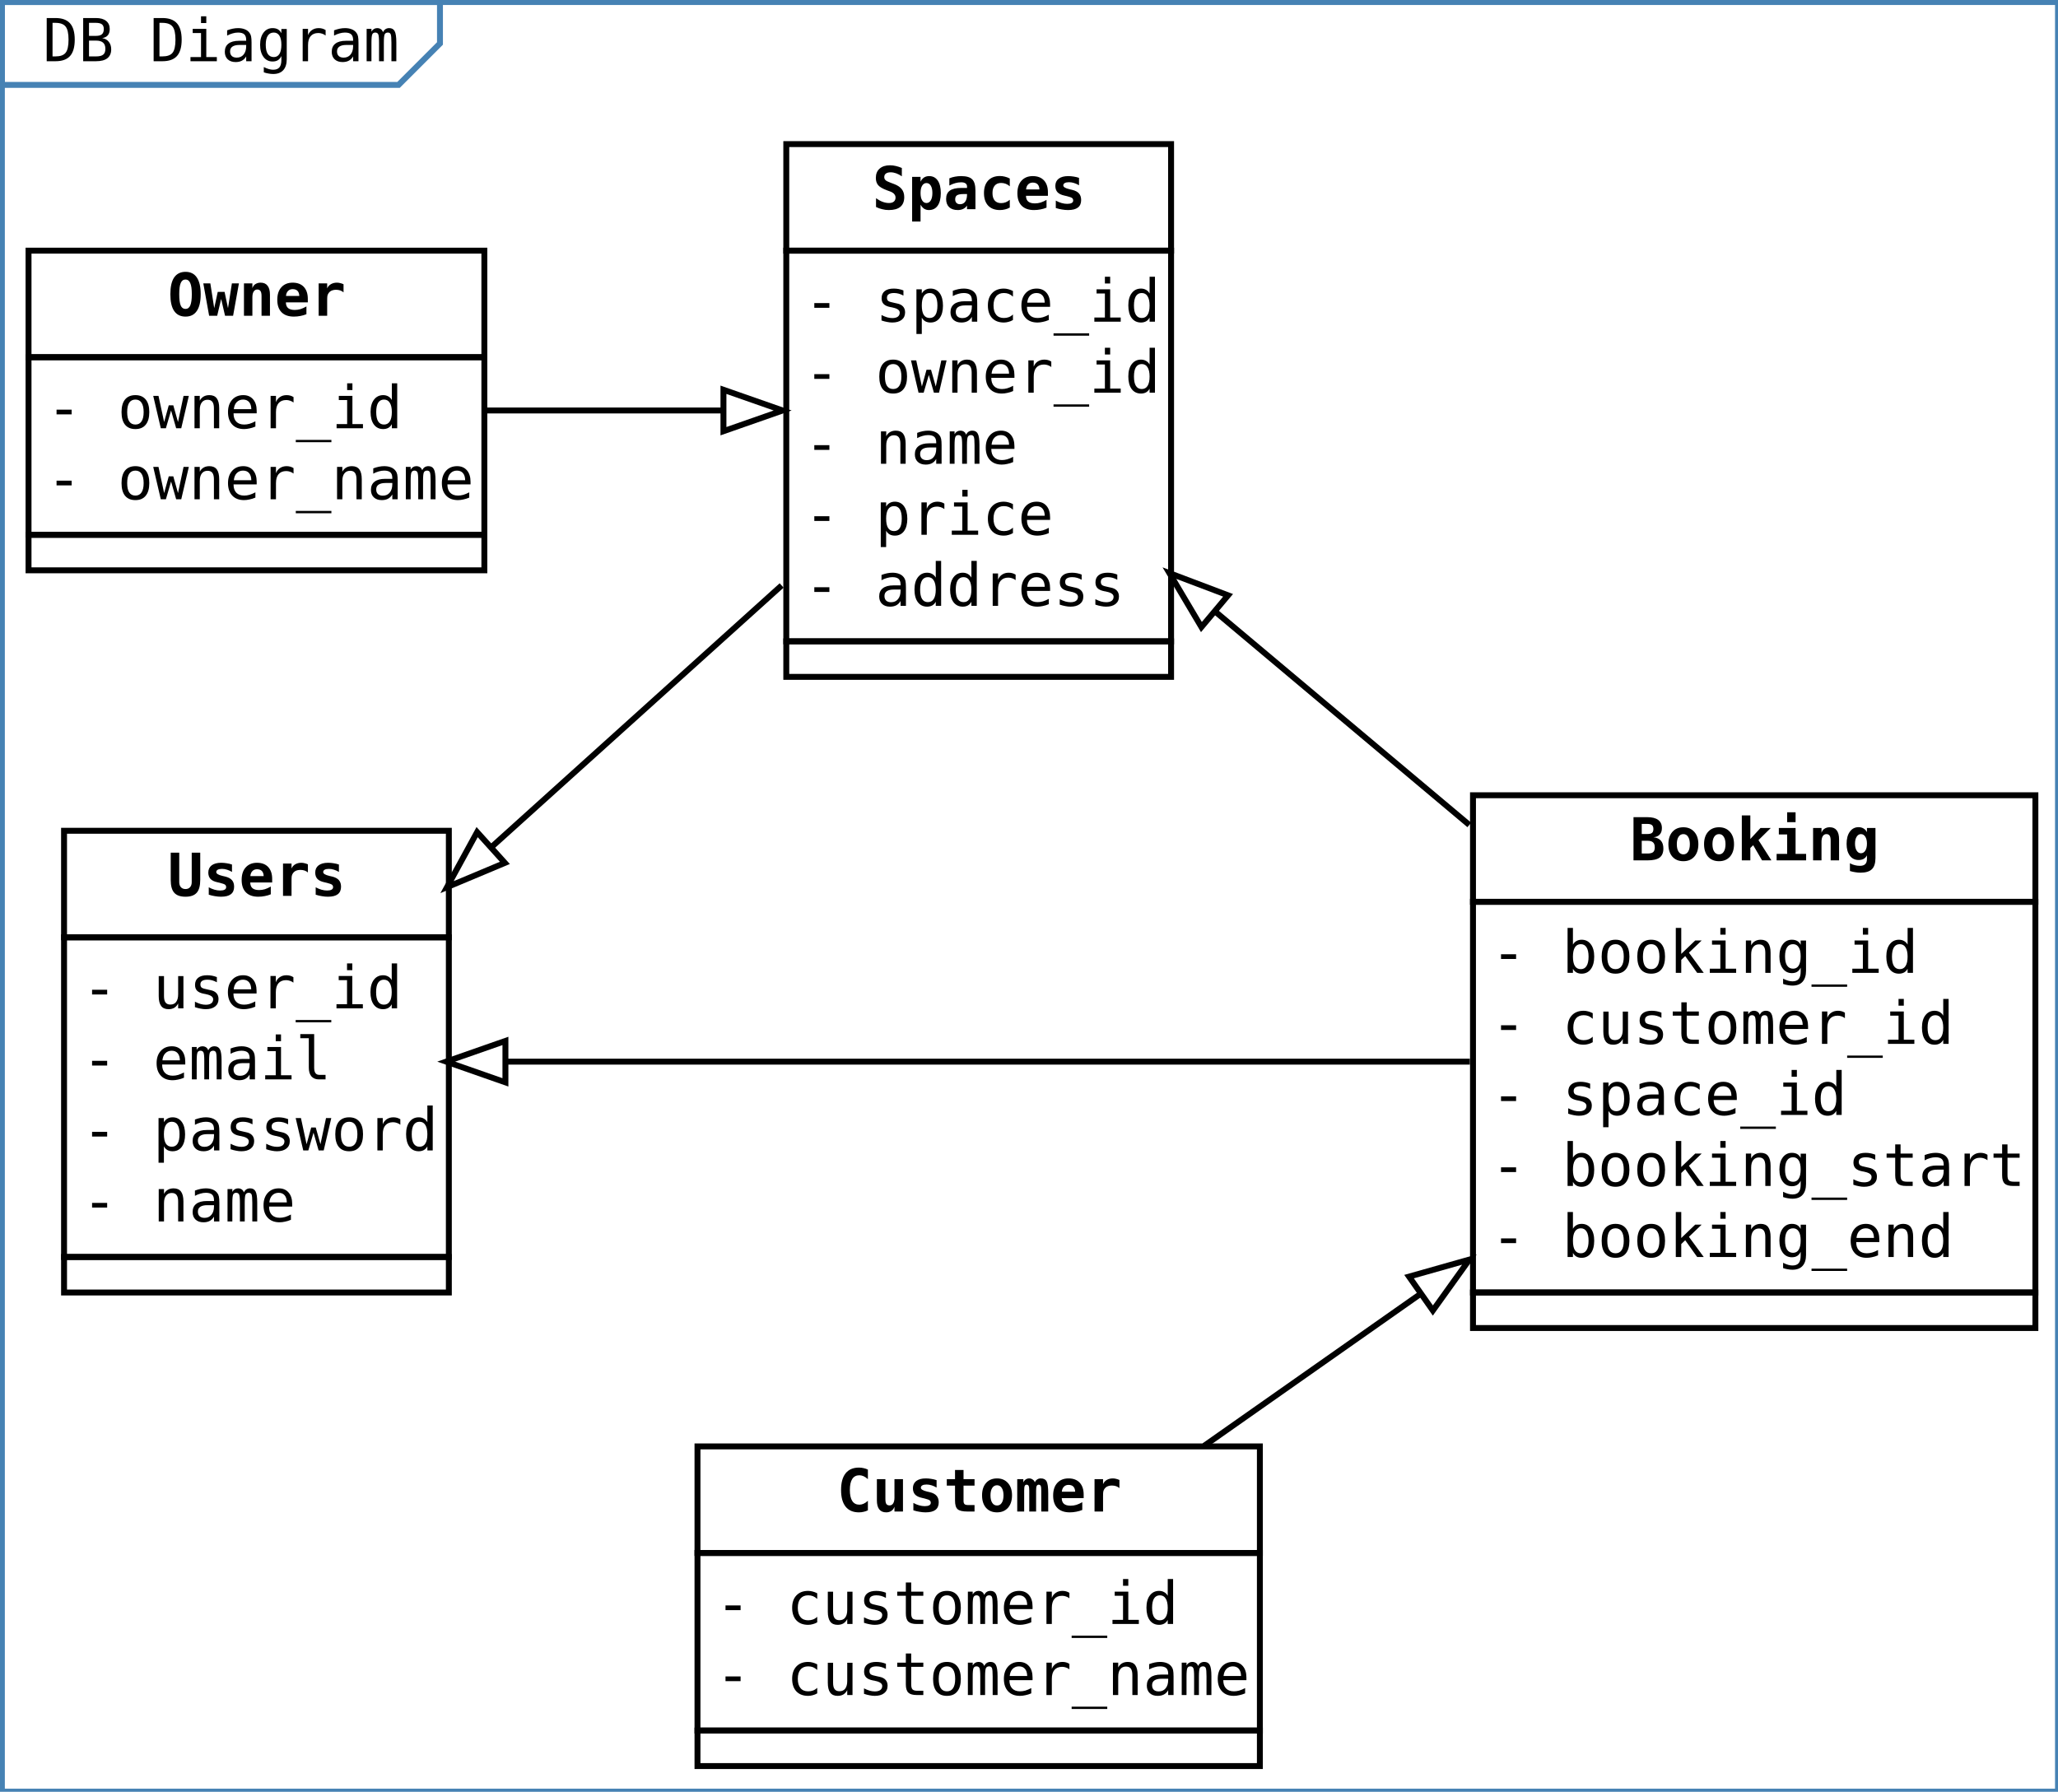
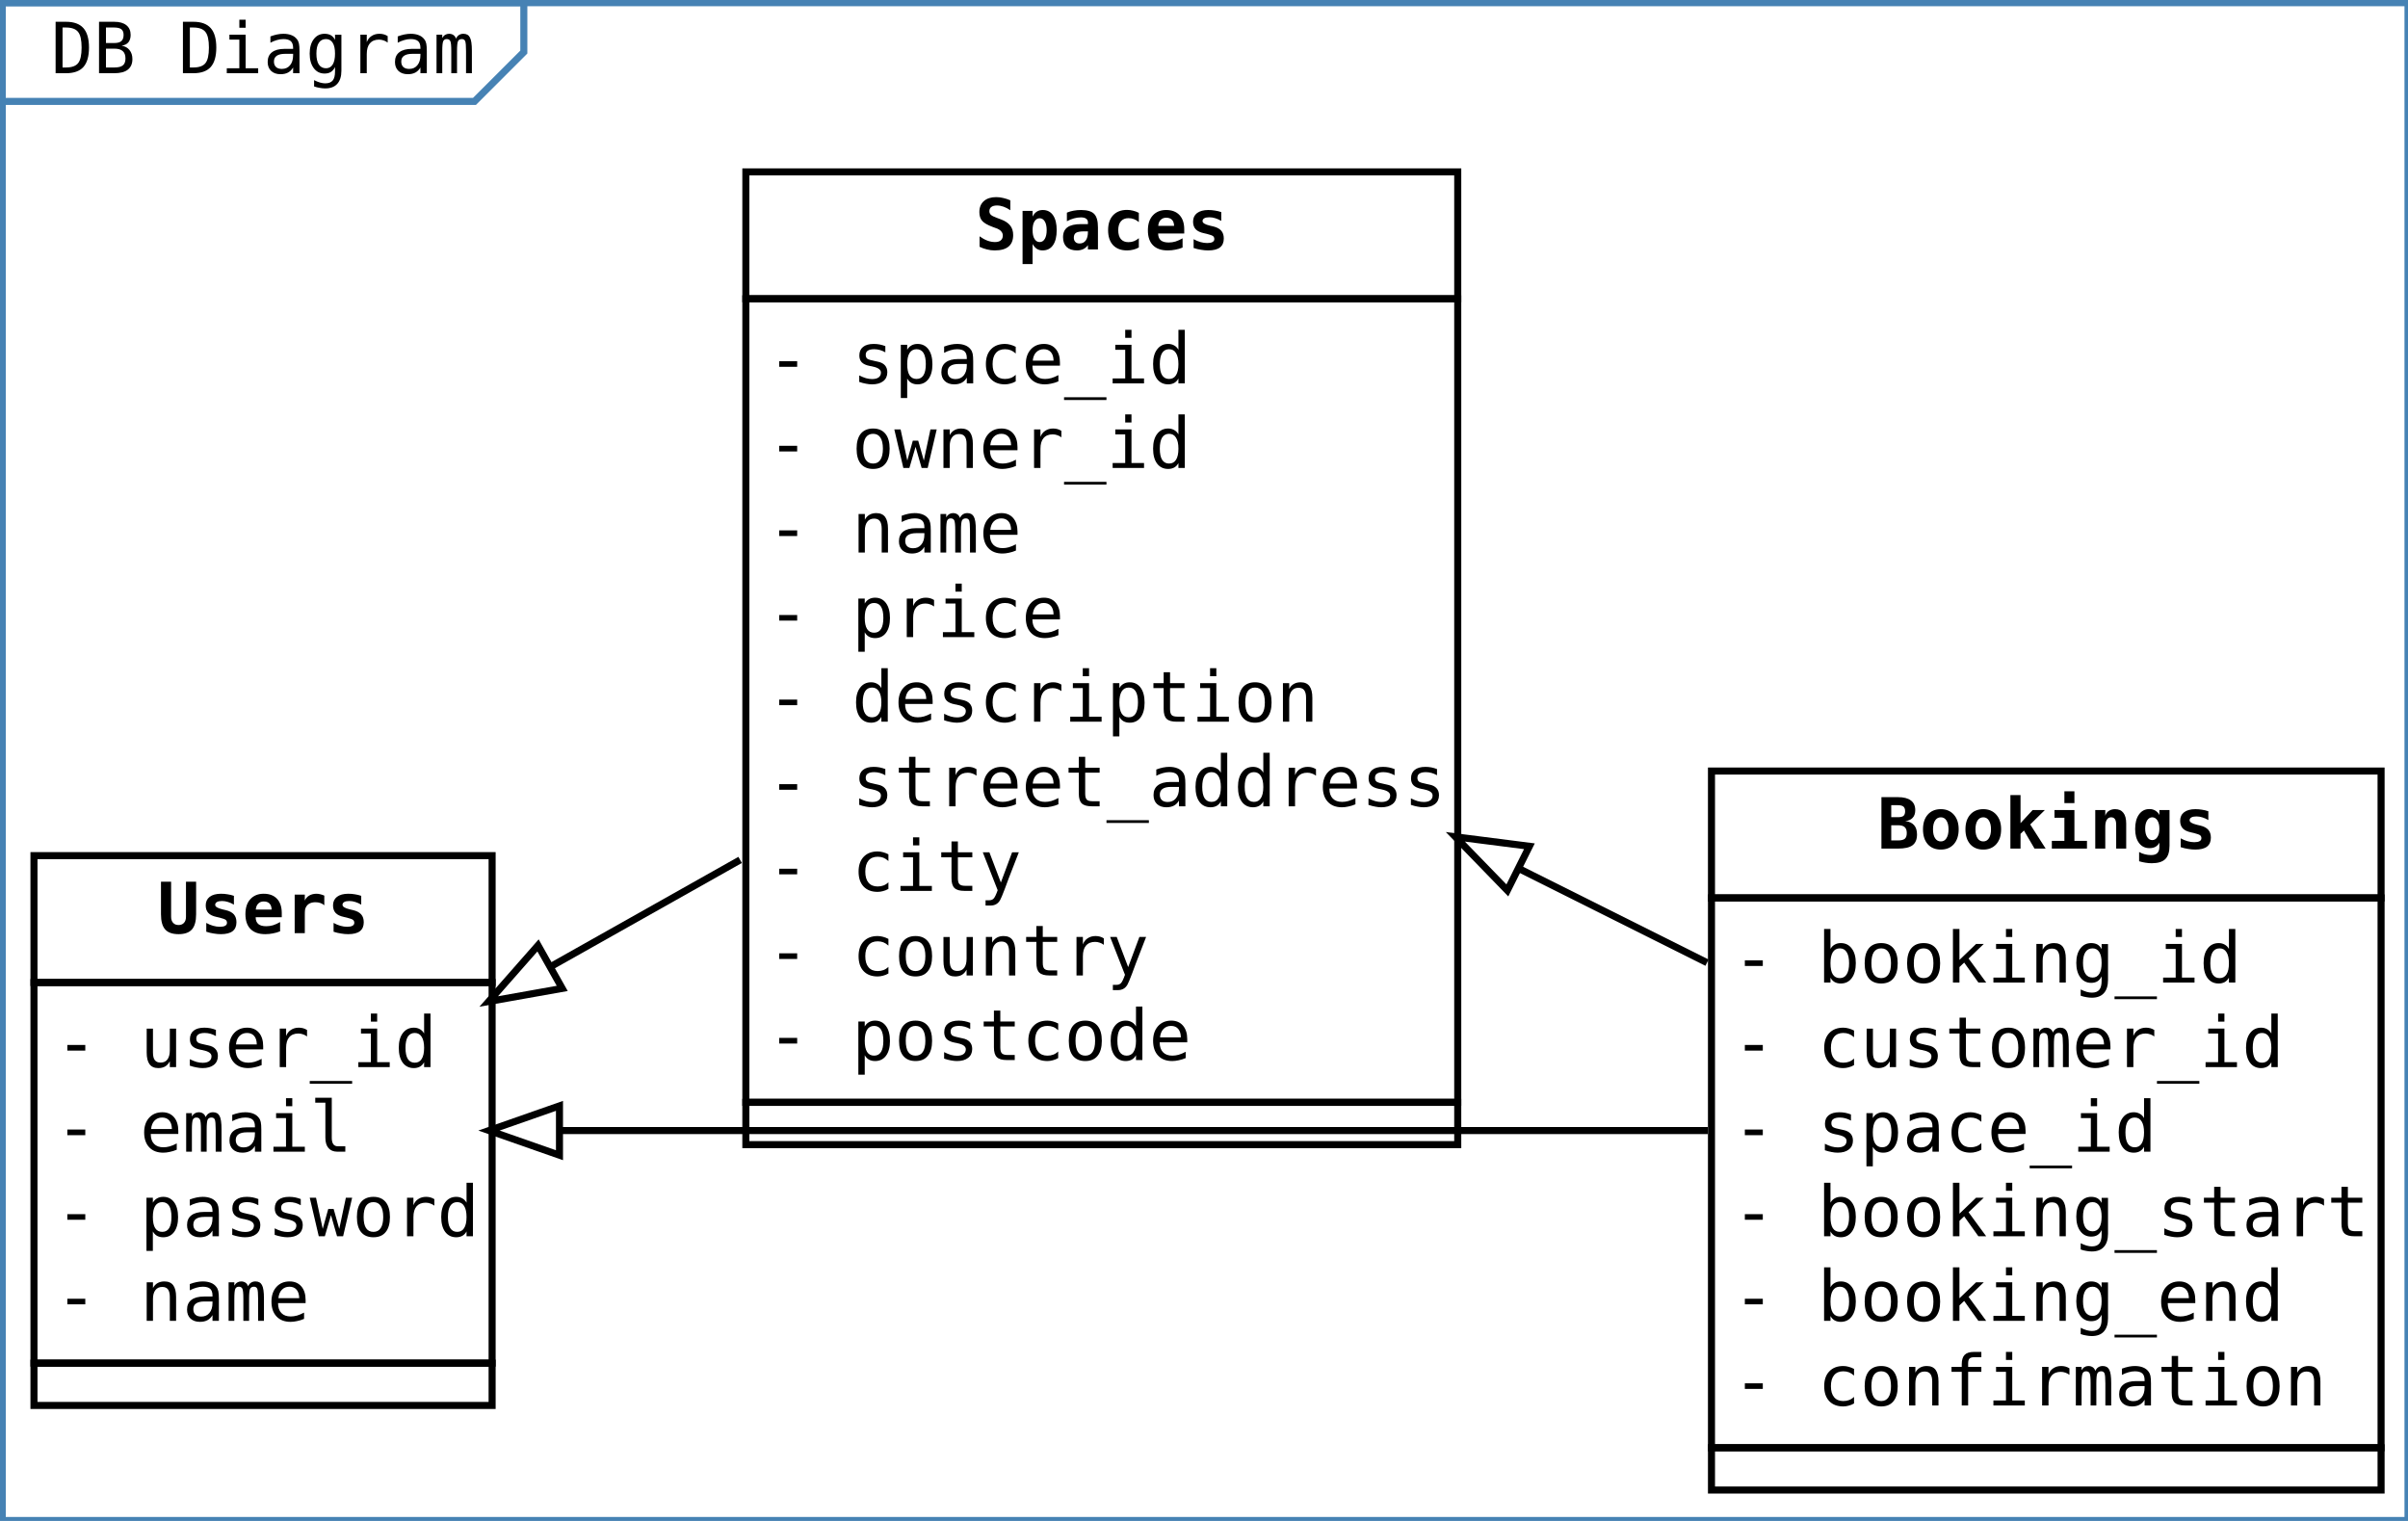
- <svg xmlns="http://www.w3.org/2000/svg" xmlns:ns1="http://svgjs.com/svgjs" xmlns:xlink="http://www.w3.org/1999/xlink" id="DotUML" width="348pt" height="303pt" version="1.1">
-   <defs id="SvgjsDefs10118" />
-   <svg width="348pt" height="303pt" viewBox="0.00 0.00 347.64 302.64">
-     <g id="graph0" class="graph dotUmlFrame dotUmlFrameColorsteelblue" transform="scale(1 1) rotate(0) translate(4.32 298.32)">
-       <polygon fill="#ffffff" stroke="transparent" points="-4.32,4.32 -4.32,-298.32 343.32,-298.32 343.32,4.32 -4.32,4.32" />
-       <text text-anchor="middle" x="33" y="-288" font-family="monospace,monospace" font-size="10.00" fill="#000000" ns1:data="{&quot;leading&quot;:&quot;1.3&quot;}">DB Diagram</text>
+ <svg xmlns="http://www.w3.org/2000/svg" xmlns:ns1="http://svgjs.com/svgjs" xmlns:xlink="http://www.w3.org/1999/xlink" id="DotUML" width="342pt" height="216pt" version="1.1">
+   <defs id="SvgjsDefs23552" />
+   <svg width="342pt" height="216pt" viewBox="0.00 0.00 341.64 215.64">
+     <g id="graph0" class="graph dotUmlFrame dotUmlFrameColorsteelblue" transform="scale(1 1) rotate(0) translate(4.32 211.32)">
+       <polygon fill="#ffffff" stroke="transparent" points="-4.32,4.32 -4.32,-211.32 337.32,-211.32 337.32,4.32 -4.32,4.32" />
+       <text text-anchor="middle" x="33" y="-201" font-family="monospace,monospace" font-size="10.00" fill="#000000" ns1:data="{&quot;leading&quot;:&quot;1.3&quot;}">DB Diagram</text>
      <g id="node1" class="">
        <g id="a_node1">
          <a xlink:title=" ">
-             <polygon fill="none" stroke="#000000" points="6.5,-140 6.5,-158 71.5,-158 71.5,-140 6.5,-140" />
-             <text text-anchor="start" x="24.003" y="-147" font-family="monospace,monospace" font-weight="bold" font-size="10.00" fill="#000000" ns1:data="{&quot;leading&quot;:&quot;1.3&quot;}">Users</text>
-             <polygon fill="none" stroke="#000000" points="6.5,-86 6.5,-140 71.5,-140 71.5,-86 6.5,-86" />
-             <text text-anchor="start" x="9.5" y="-128" font-family="monospace,monospace" font-size="10.00" fill="#000000" ns1:data="{&quot;leading&quot;:&quot;1.3&quot;}">- user_id</text>
-             <text text-anchor="start" x="9.5" y="-116" font-family="monospace,monospace" font-size="10.00" fill="#000000" ns1:data="{&quot;leading&quot;:&quot;1.3&quot;}">- email</text>
-             <text text-anchor="start" x="9.5" y="-104" font-family="monospace,monospace" font-size="10.00" fill="#000000" ns1:data="{&quot;leading&quot;:&quot;1.3&quot;}">- password</text>
-             <text text-anchor="start" x="9.5" y="-92" font-family="monospace,monospace" font-size="10.00" fill="#000000" ns1:data="{&quot;leading&quot;:&quot;1.3&quot;}">- name</text>
-             <polygon fill="none" stroke="#000000" points="6.5,-80 6.5,-86 71.5,-86 71.5,-80 6.5,-80" />
+             <polygon fill="none" stroke="#000000" points=".5,-72 .5,-90 65.5,-90 65.5,-72 .5,-72" />
+             <text text-anchor="start" x="18.003" y="-79" font-family="monospace,monospace" font-weight="bold" font-size="10.00" fill="#000000" ns1:data="{&quot;leading&quot;:&quot;1.3&quot;}">Users</text>
+             <polygon fill="none" stroke="#000000" points=".5,-18 .5,-72 65.5,-72 65.5,-18 .5,-18" />
+             <text text-anchor="start" x="3.5" y="-60" font-family="monospace,monospace" font-size="10.00" fill="#000000" ns1:data="{&quot;leading&quot;:&quot;1.3&quot;}">- user_id</text>
+             <text text-anchor="start" x="3.5" y="-48" font-family="monospace,monospace" font-size="10.00" fill="#000000" ns1:data="{&quot;leading&quot;:&quot;1.3&quot;}">- email</text>
+             <text text-anchor="start" x="3.5" y="-36" font-family="monospace,monospace" font-size="10.00" fill="#000000" ns1:data="{&quot;leading&quot;:&quot;1.3&quot;}">- password</text>
+             <text text-anchor="start" x="3.5" y="-24" font-family="monospace,monospace" font-size="10.00" fill="#000000" ns1:data="{&quot;leading&quot;:&quot;1.3&quot;}">- name</text>
+             <polygon fill="none" stroke="#000000" points=".5,-12 .5,-18 65.5,-18 65.5,-12 .5,-12" />
          </a>
        </g>
      </g>
-       <g id="node4" class="">
-         <g id="a_node4">
+       <g id="node2" class="">
+         <g id="a_node2">
          <a xlink:title=" ">
-             <polygon fill="none" stroke="#000000" points="128.5,-256 128.5,-274 193.5,-274 193.5,-256 128.5,-256" />
-             <text text-anchor="start" x="143.003" y="-263" font-family="monospace,monospace" font-weight="bold" font-size="10.00" fill="#000000" ns1:data="{&quot;leading&quot;:&quot;1.3&quot;}">Spaces</text>
-             <polygon fill="none" stroke="#000000" points="128.5,-190 128.5,-256 193.5,-256 193.5,-190 128.5,-190" />
-             <text text-anchor="start" x="131.5" y="-244" font-family="monospace,monospace" font-size="10.00" fill="#000000" ns1:data="{&quot;leading&quot;:&quot;1.3&quot;}">- space_id</text>
-             <text text-anchor="start" x="131.5" y="-232" font-family="monospace,monospace" font-size="10.00" fill="#000000" ns1:data="{&quot;leading&quot;:&quot;1.3&quot;}">- owner_id</text>
-             <text text-anchor="start" x="131.5" y="-220" font-family="monospace,monospace" font-size="10.00" fill="#000000" ns1:data="{&quot;leading&quot;:&quot;1.3&quot;}">- name</text>
-             <text text-anchor="start" x="131.5" y="-208" font-family="monospace,monospace" font-size="10.00" fill="#000000" ns1:data="{&quot;leading&quot;:&quot;1.3&quot;}">- price</text>
-             <text text-anchor="start" x="131.5" y="-196" font-family="monospace,monospace" font-size="10.00" fill="#000000" ns1:data="{&quot;leading&quot;:&quot;1.3&quot;}">- address</text>
-             <polygon fill="none" stroke="#000000" points="128.5,-184 128.5,-190 193.5,-190 193.5,-184 128.5,-184" />
+             <polygon fill="none" stroke="#000000" points="101.5,-169 101.5,-187 202.5,-187 202.5,-169 101.5,-169" />
+             <text text-anchor="start" x="134.003" y="-176" font-family="monospace,monospace" font-weight="bold" font-size="10.00" fill="#000000" ns1:data="{&quot;leading&quot;:&quot;1.3&quot;}">Spaces</text>
+             <polygon fill="none" stroke="#000000" points="101.5,-55 101.5,-169 202.5,-169 202.5,-55 101.5,-55" />
+             <text text-anchor="start" x="104.5" y="-157" font-family="monospace,monospace" font-size="10.00" fill="#000000" ns1:data="{&quot;leading&quot;:&quot;1.3&quot;}">- space_id</text>
+             <text text-anchor="start" x="104.5" y="-145" font-family="monospace,monospace" font-size="10.00" fill="#000000" ns1:data="{&quot;leading&quot;:&quot;1.3&quot;}">- owner_id</text>
+             <text text-anchor="start" x="104.5" y="-133" font-family="monospace,monospace" font-size="10.00" fill="#000000" ns1:data="{&quot;leading&quot;:&quot;1.3&quot;}">- name</text>
+             <text text-anchor="start" x="104.5" y="-121" font-family="monospace,monospace" font-size="10.00" fill="#000000" ns1:data="{&quot;leading&quot;:&quot;1.3&quot;}">- price</text>
+             <text text-anchor="start" x="104.5" y="-109" font-family="monospace,monospace" font-size="10.00" fill="#000000" ns1:data="{&quot;leading&quot;:&quot;1.3&quot;}">- description</text>
+             <text text-anchor="start" x="104.5" y="-97" font-family="monospace,monospace" font-size="10.00" fill="#000000" ns1:data="{&quot;leading&quot;:&quot;1.3&quot;}">- street_address</text>
+             <text text-anchor="start" x="104.5" y="-85" font-family="monospace,monospace" font-size="10.00" fill="#000000" ns1:data="{&quot;leading&quot;:&quot;1.3&quot;}">- city</text>
+             <text text-anchor="start" x="104.5" y="-73" font-family="monospace,monospace" font-size="10.00" fill="#000000" ns1:data="{&quot;leading&quot;:&quot;1.3&quot;}">- country</text>
+             <text text-anchor="start" x="104.5" y="-61" font-family="monospace,monospace" font-size="10.00" fill="#000000" ns1:data="{&quot;leading&quot;:&quot;1.3&quot;}">- postcode</text>
+             <polygon fill="none" stroke="#000000" points="101.5,-49 101.5,-55 202.5,-55 202.5,-49 101.5,-49" />
          </a>
        </g>
      </g>
      <g id="edge1" class="">
        <g id="a_edge1">
          <a xlink:title=" ">
-             <path fill="none" stroke="#000000" d="M78.793,-155.33C94.666,-169.642 112.662,-185.867 127.716,-199.441" />
-             <polygon fill="none" stroke="#000000" points="80.964,-152.575 71.194,-148.478 76.277,-157.774 80.964,-152.575" />
+             <path fill="none" stroke="#000000" d="M73.81,-74.258C82.479,-79.139 91.718,-84.341 100.688,-89.392" />
+             <polygon fill="none" stroke="#000000" points="75.448,-71.164 65.017,-69.308 72.014,-77.264 75.448,-71.164" />
          </a>
        </g>
      </g>
-       <g id="node5" class="">
-         <g id="a_node5">
+       <g id="node3" class="">
+         <g id="a_node3">
          <a xlink:title=" ">
-             <polygon fill="none" stroke="#000000" points="244.5,-146 244.5,-164 339.5,-164 339.5,-146 244.5,-146" />
-             <text text-anchor="start" x="271.003" y="-153" font-family="monospace,monospace" font-weight="bold" font-size="10.00" fill="#000000" ns1:data="{&quot;leading&quot;:&quot;1.3&quot;}">Booking</text>
-             <polygon fill="none" stroke="#000000" points="244.5,-80 244.5,-146 339.5,-146 339.5,-80 244.5,-80" />
-             <text text-anchor="start" x="247.5" y="-134" font-family="monospace,monospace" font-size="10.00" fill="#000000" ns1:data="{&quot;leading&quot;:&quot;1.3&quot;}">- booking_id</text>
-             <text text-anchor="start" x="247.5" y="-122" font-family="monospace,monospace" font-size="10.00" fill="#000000" ns1:data="{&quot;leading&quot;:&quot;1.3&quot;}">- customer_id</text>
-             <text text-anchor="start" x="247.5" y="-110" font-family="monospace,monospace" font-size="10.00" fill="#000000" ns1:data="{&quot;leading&quot;:&quot;1.3&quot;}">- space_id</text>
-             <text text-anchor="start" x="247.5" y="-98" font-family="monospace,monospace" font-size="10.00" fill="#000000" ns1:data="{&quot;leading&quot;:&quot;1.3&quot;}">- booking_start</text>
-             <text text-anchor="start" x="247.5" y="-86" font-family="monospace,monospace" font-size="10.00" fill="#000000" ns1:data="{&quot;leading&quot;:&quot;1.3&quot;}">- booking_end</text>
-             <polygon fill="none" stroke="#000000" points="244.5,-74 244.5,-80 339.5,-80 339.5,-74 244.5,-74" />
+             <polygon fill="none" stroke="#000000" points="238.5,-84 238.5,-102 333.5,-102 333.5,-84 238.5,-84" />
+             <text text-anchor="start" x="262.004" y="-91" font-family="monospace,monospace" font-weight="bold" font-size="10.00" fill="#000000" ns1:data="{&quot;leading&quot;:&quot;1.3&quot;}">Bookings</text>
+             <polygon fill="none" stroke="#000000" points="238.5,-6 238.5,-84 333.5,-84 333.5,-6 238.5,-6" />
+             <text text-anchor="start" x="241.5" y="-72" font-family="monospace,monospace" font-size="10.00" fill="#000000" ns1:data="{&quot;leading&quot;:&quot;1.3&quot;}">- booking_id</text>
+             <text text-anchor="start" x="241.5" y="-60" font-family="monospace,monospace" font-size="10.00" fill="#000000" ns1:data="{&quot;leading&quot;:&quot;1.3&quot;}">- customer_id</text>
+             <text text-anchor="start" x="241.5" y="-48" font-family="monospace,monospace" font-size="10.00" fill="#000000" ns1:data="{&quot;leading&quot;:&quot;1.3&quot;}">- space_id</text>
+             <text text-anchor="start" x="241.5" y="-36" font-family="monospace,monospace" font-size="10.00" fill="#000000" ns1:data="{&quot;leading&quot;:&quot;1.3&quot;}">- booking_start</text>
+             <text text-anchor="start" x="241.5" y="-24" font-family="monospace,monospace" font-size="10.00" fill="#000000" ns1:data="{&quot;leading&quot;:&quot;1.3&quot;}">- booking_end</text>
+             <text text-anchor="start" x="241.5" y="-12" font-family="monospace,monospace" font-size="10.00" fill="#000000" ns1:data="{&quot;leading&quot;:&quot;1.3&quot;}">- confirmation</text>
+             <polygon fill="none" stroke="#000000" points="238.5,0 238.5,-6 333.5,-6 333.5,0 238.5,0" />
          </a>
        </g>
      </g>
      <g id="edge2" class="">
        <g id="a_edge2">
          <a xlink:title=" ">
-             <path fill="none" stroke="#000000" d="M81.095,-119C126.165,-119 197.117,-119 243.974,-119" />
-             <polygon fill="none" stroke="#000000" points="81.057,-115.5 71.057,-119 81.057,-122.5 81.057,-115.5" />
-           </a>
-         </g>
-       </g>
-       <g id="node2" class="">
-         <g id="a_node2">
-           <a xlink:title=" ">
-             <polygon fill="none" stroke="#000000" points="113.5,-36 113.5,-54 208.5,-54 208.5,-36 113.5,-36" />
-             <text text-anchor="start" x="137.004" y="-43" font-family="monospace,monospace" font-weight="bold" font-size="10.00" fill="#000000" ns1:data="{&quot;leading&quot;:&quot;1.3&quot;}">Customer</text>
-             <polygon fill="none" stroke="#000000" points="113.5,-6 113.5,-36 208.5,-36 208.5,-6 113.5,-6" />
-             <text text-anchor="start" x="116.5" y="-24" font-family="monospace,monospace" font-size="10.00" fill="#000000" ns1:data="{&quot;leading&quot;:&quot;1.3&quot;}">- customer_id</text>
-             <text text-anchor="start" x="116.5" y="-12" font-family="monospace,monospace" font-size="10.00" fill="#000000" ns1:data="{&quot;leading&quot;:&quot;1.3&quot;}">- customer_name</text>
-             <polygon fill="none" stroke="#000000" points="113.5,0 113.5,-6 208.5,-6 208.5,0 113.5,0" />
-           </a>
-         </g>
-       </g>
-       <g id="edge5" class="">
-         <g id="a_edge5">
-           <a xlink:title=" ">
-             <path fill="none" stroke="#000000" d="M199.096,-54.105C210.501,-62.116 223.225,-71.051 235.494,-79.667" />
-             <polygon fill="none" stroke="#000000" points="233.698,-82.683 243.893,-85.566 237.721,-76.955 233.698,-82.683" />
-           </a>
-         </g>
-       </g>
-       <g id="node3" class="">
-         <g id="a_node3">
-           <a xlink:title=" ">
-             <polygon fill="none" stroke="#000000" points=".5,-238 .5,-256 77.5,-256 77.5,-238 .5,-238" />
-             <text text-anchor="start" x="24.003" y="-245" font-family="monospace,monospace" font-weight="bold" font-size="10.00" fill="#000000" ns1:data="{&quot;leading&quot;:&quot;1.3&quot;}">Owner</text>
-             <polygon fill="none" stroke="#000000" points=".5,-208 .5,-238 77.5,-238 77.5,-208 .5,-208" />
-             <text text-anchor="start" x="3.5" y="-226" font-family="monospace,monospace" font-size="10.00" fill="#000000" ns1:data="{&quot;leading&quot;:&quot;1.3&quot;}">- owner_id</text>
-             <text text-anchor="start" x="3.5" y="-214" font-family="monospace,monospace" font-size="10.00" fill="#000000" ns1:data="{&quot;leading&quot;:&quot;1.3&quot;}">- owner_name</text>
-             <polygon fill="none" stroke="#000000" points=".5,-202 .5,-208 77.5,-208 77.5,-202 .5,-202" />
-           </a>
-         </g>
-       </g>
-       <g id="edge4" class="">
-         <g id="a_edge4">
-           <a xlink:title=" ">
-             <path fill="none" stroke="#000000" d="M77.102,-229C89.991,-229 104.43,-229 117.625,-229" />
-             <polygon fill="none" stroke="#000000" points="117.886,-232.5 127.886,-229 117.886,-225.5 117.886,-232.5" />
+             <path fill="none" stroke="#000000" d="M75.095,-51C120.165,-51 191.117,-51 237.974,-51" />
+             <polygon fill="none" stroke="#000000" points="75.057,-47.5 65.057,-51 75.057,-54.5 75.057,-47.5" />
          </a>
        </g>
      </g>
      <g id="edge3" class="">
        <g id="a_edge3">
          <a xlink:title=" ">
-             <path fill="none" stroke="#000000" d="M200.992,-194.999C214.56,-183.606 229.814,-170.797 243.877,-158.988" />
-             <polygon fill="none" stroke="#000000" points="198.626,-192.415 193.219,-201.526 203.128,-197.776 198.626,-192.415" />
+             <path fill="none" stroke="#000000" d="M211.331,-88.084C220.217,-83.641 229.273,-79.113 237.865,-74.818" />
+             <polygon fill="none" stroke="#000000" points="209.539,-85.067 202.16,-92.67 212.669,-91.329 209.539,-85.067" />
          </a>
        </g>
      </g>
-       <rect id="SvgjsRect10141" width="347.32" height="302.32" x="-4" y="-298" fill="none" stroke="steelblue" stroke-width="1" />
-       <path id="SvgjsPath10171" d="M-4 -298 H70 V-291 L63 -284 L-4 -284 z" fill="none" stroke="steelblue" stroke-width="1" />
+       <rect id="SvgjsRect23567" width="341.32" height="215.32" x="-4" y="-211" fill="none" stroke="steelblue" stroke-width="1" />
+       <path id="SvgjsPath23594" d="M-4 -211 H69.999 V-204 L62.999 -197 L-4 -197 z" fill="none" stroke="steelblue" stroke-width="1" />
    </g>
  </svg>
</svg>
